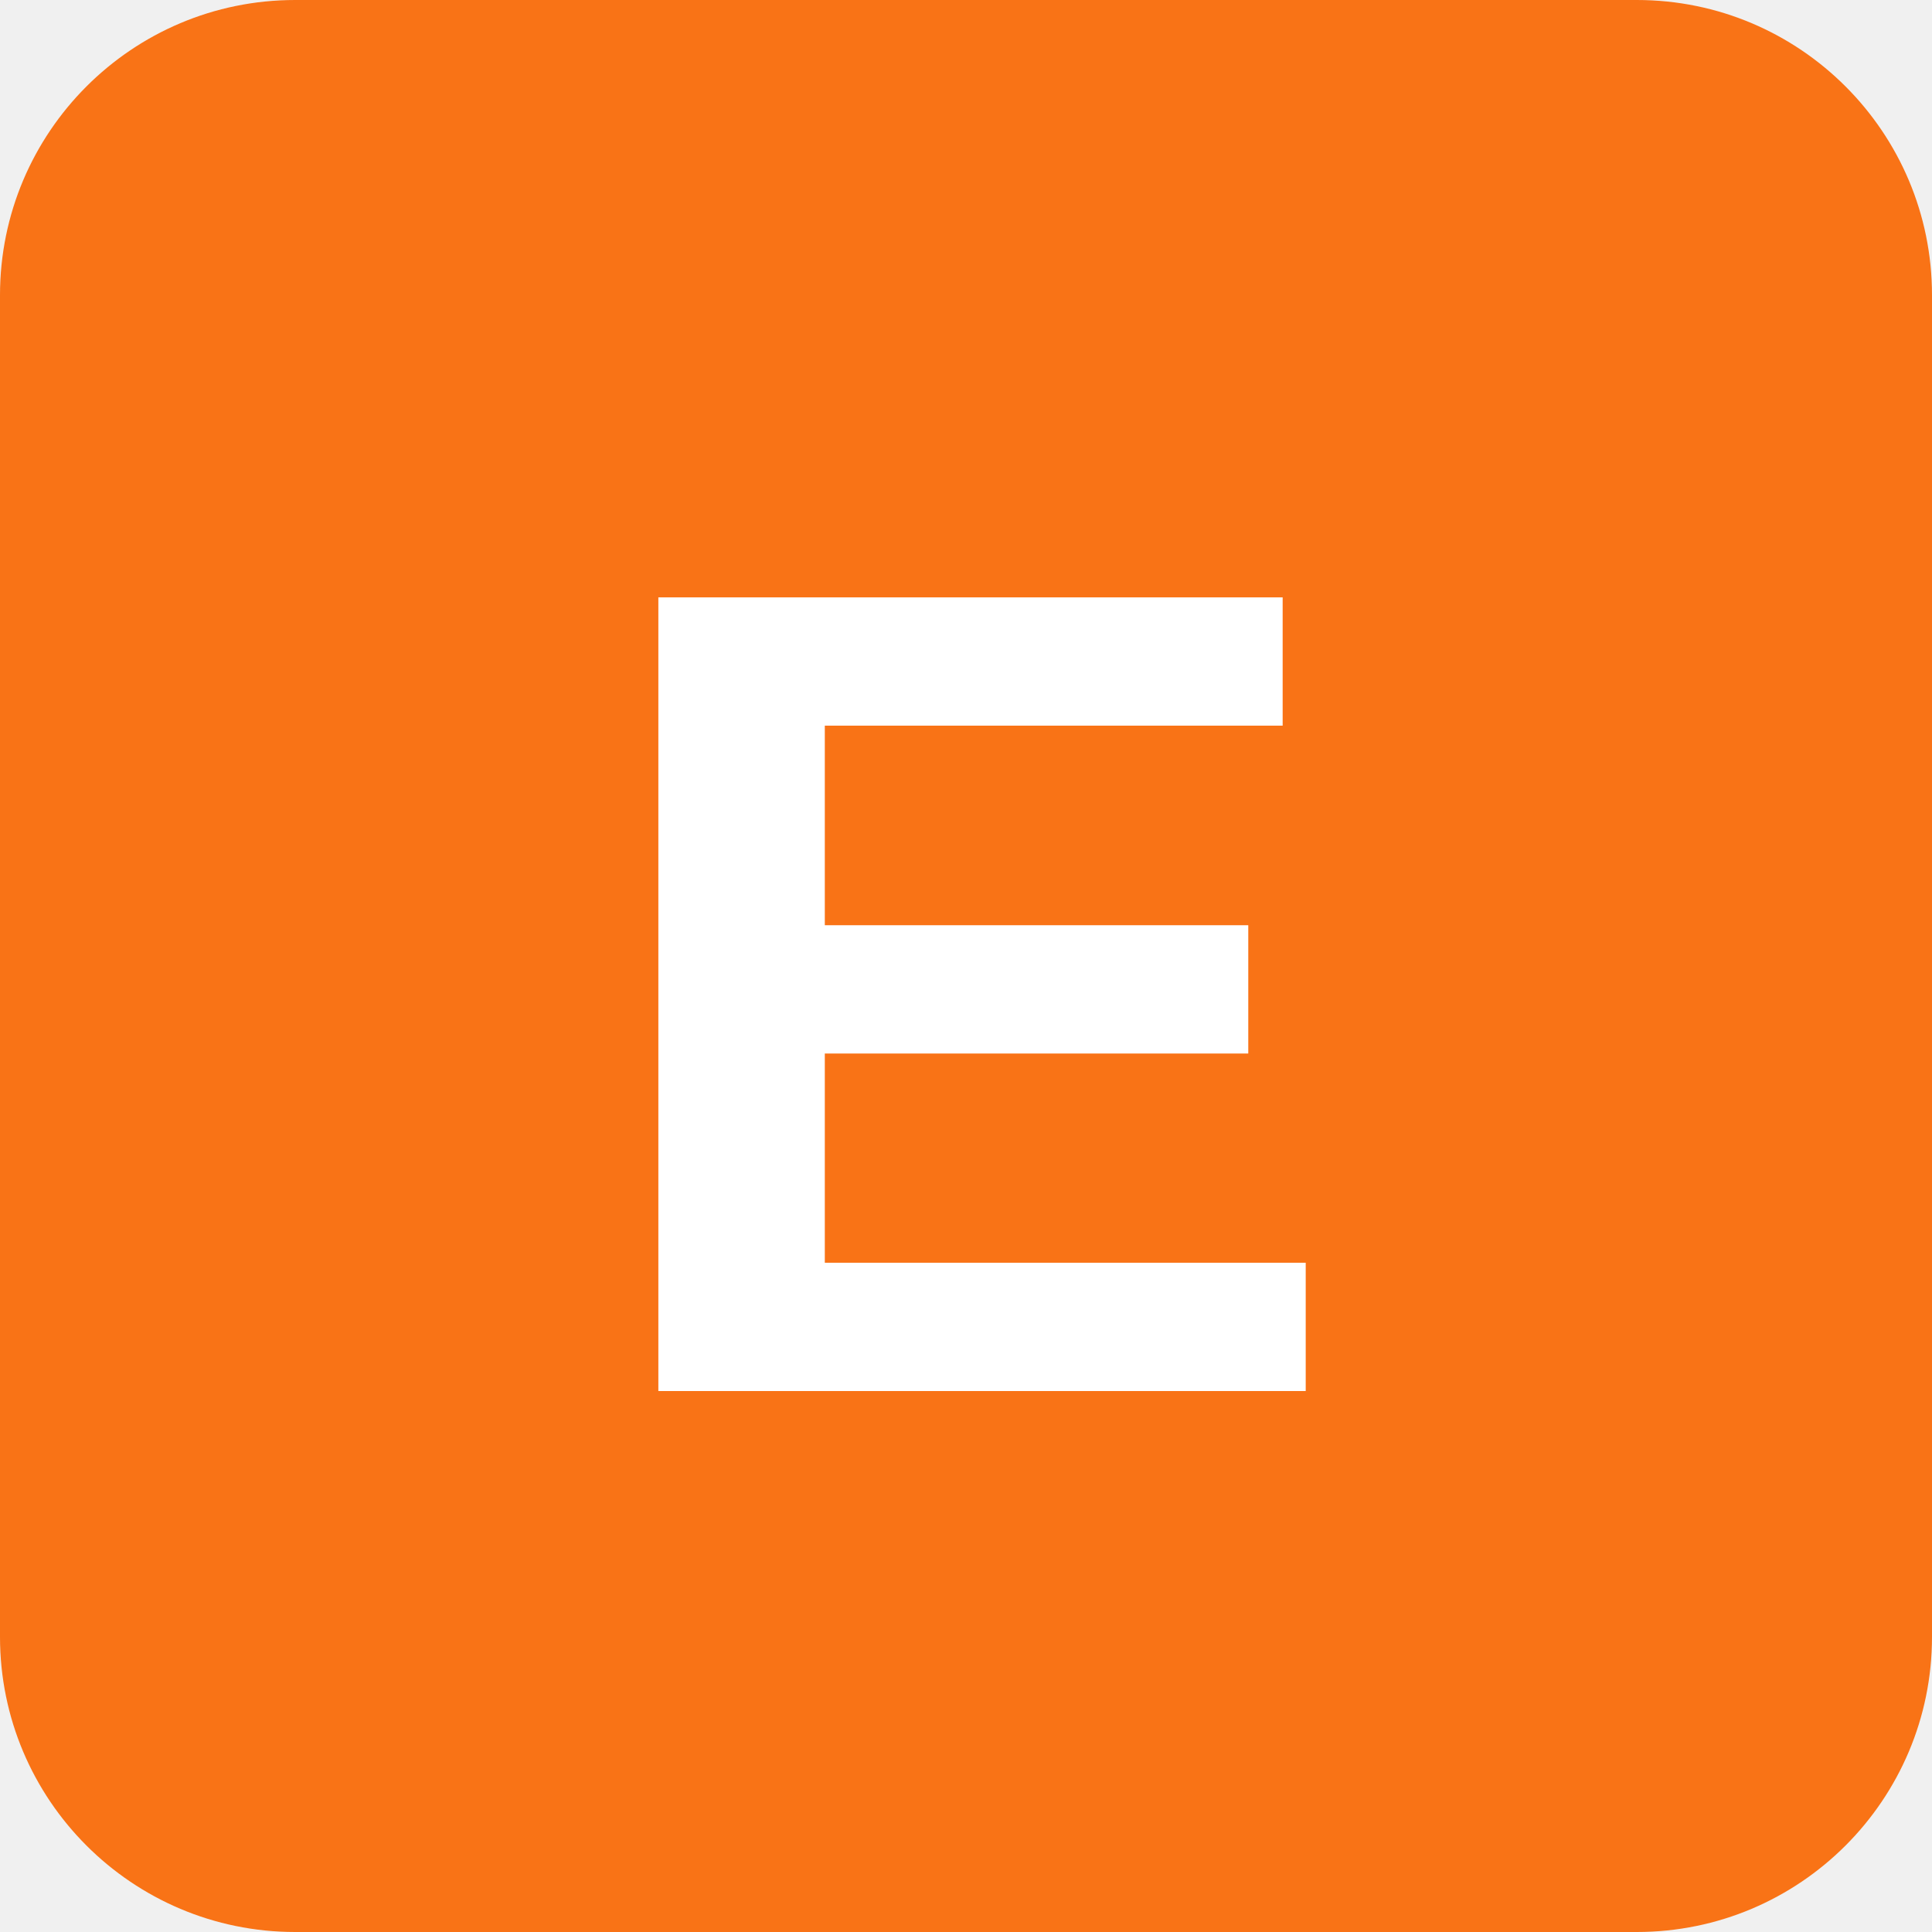
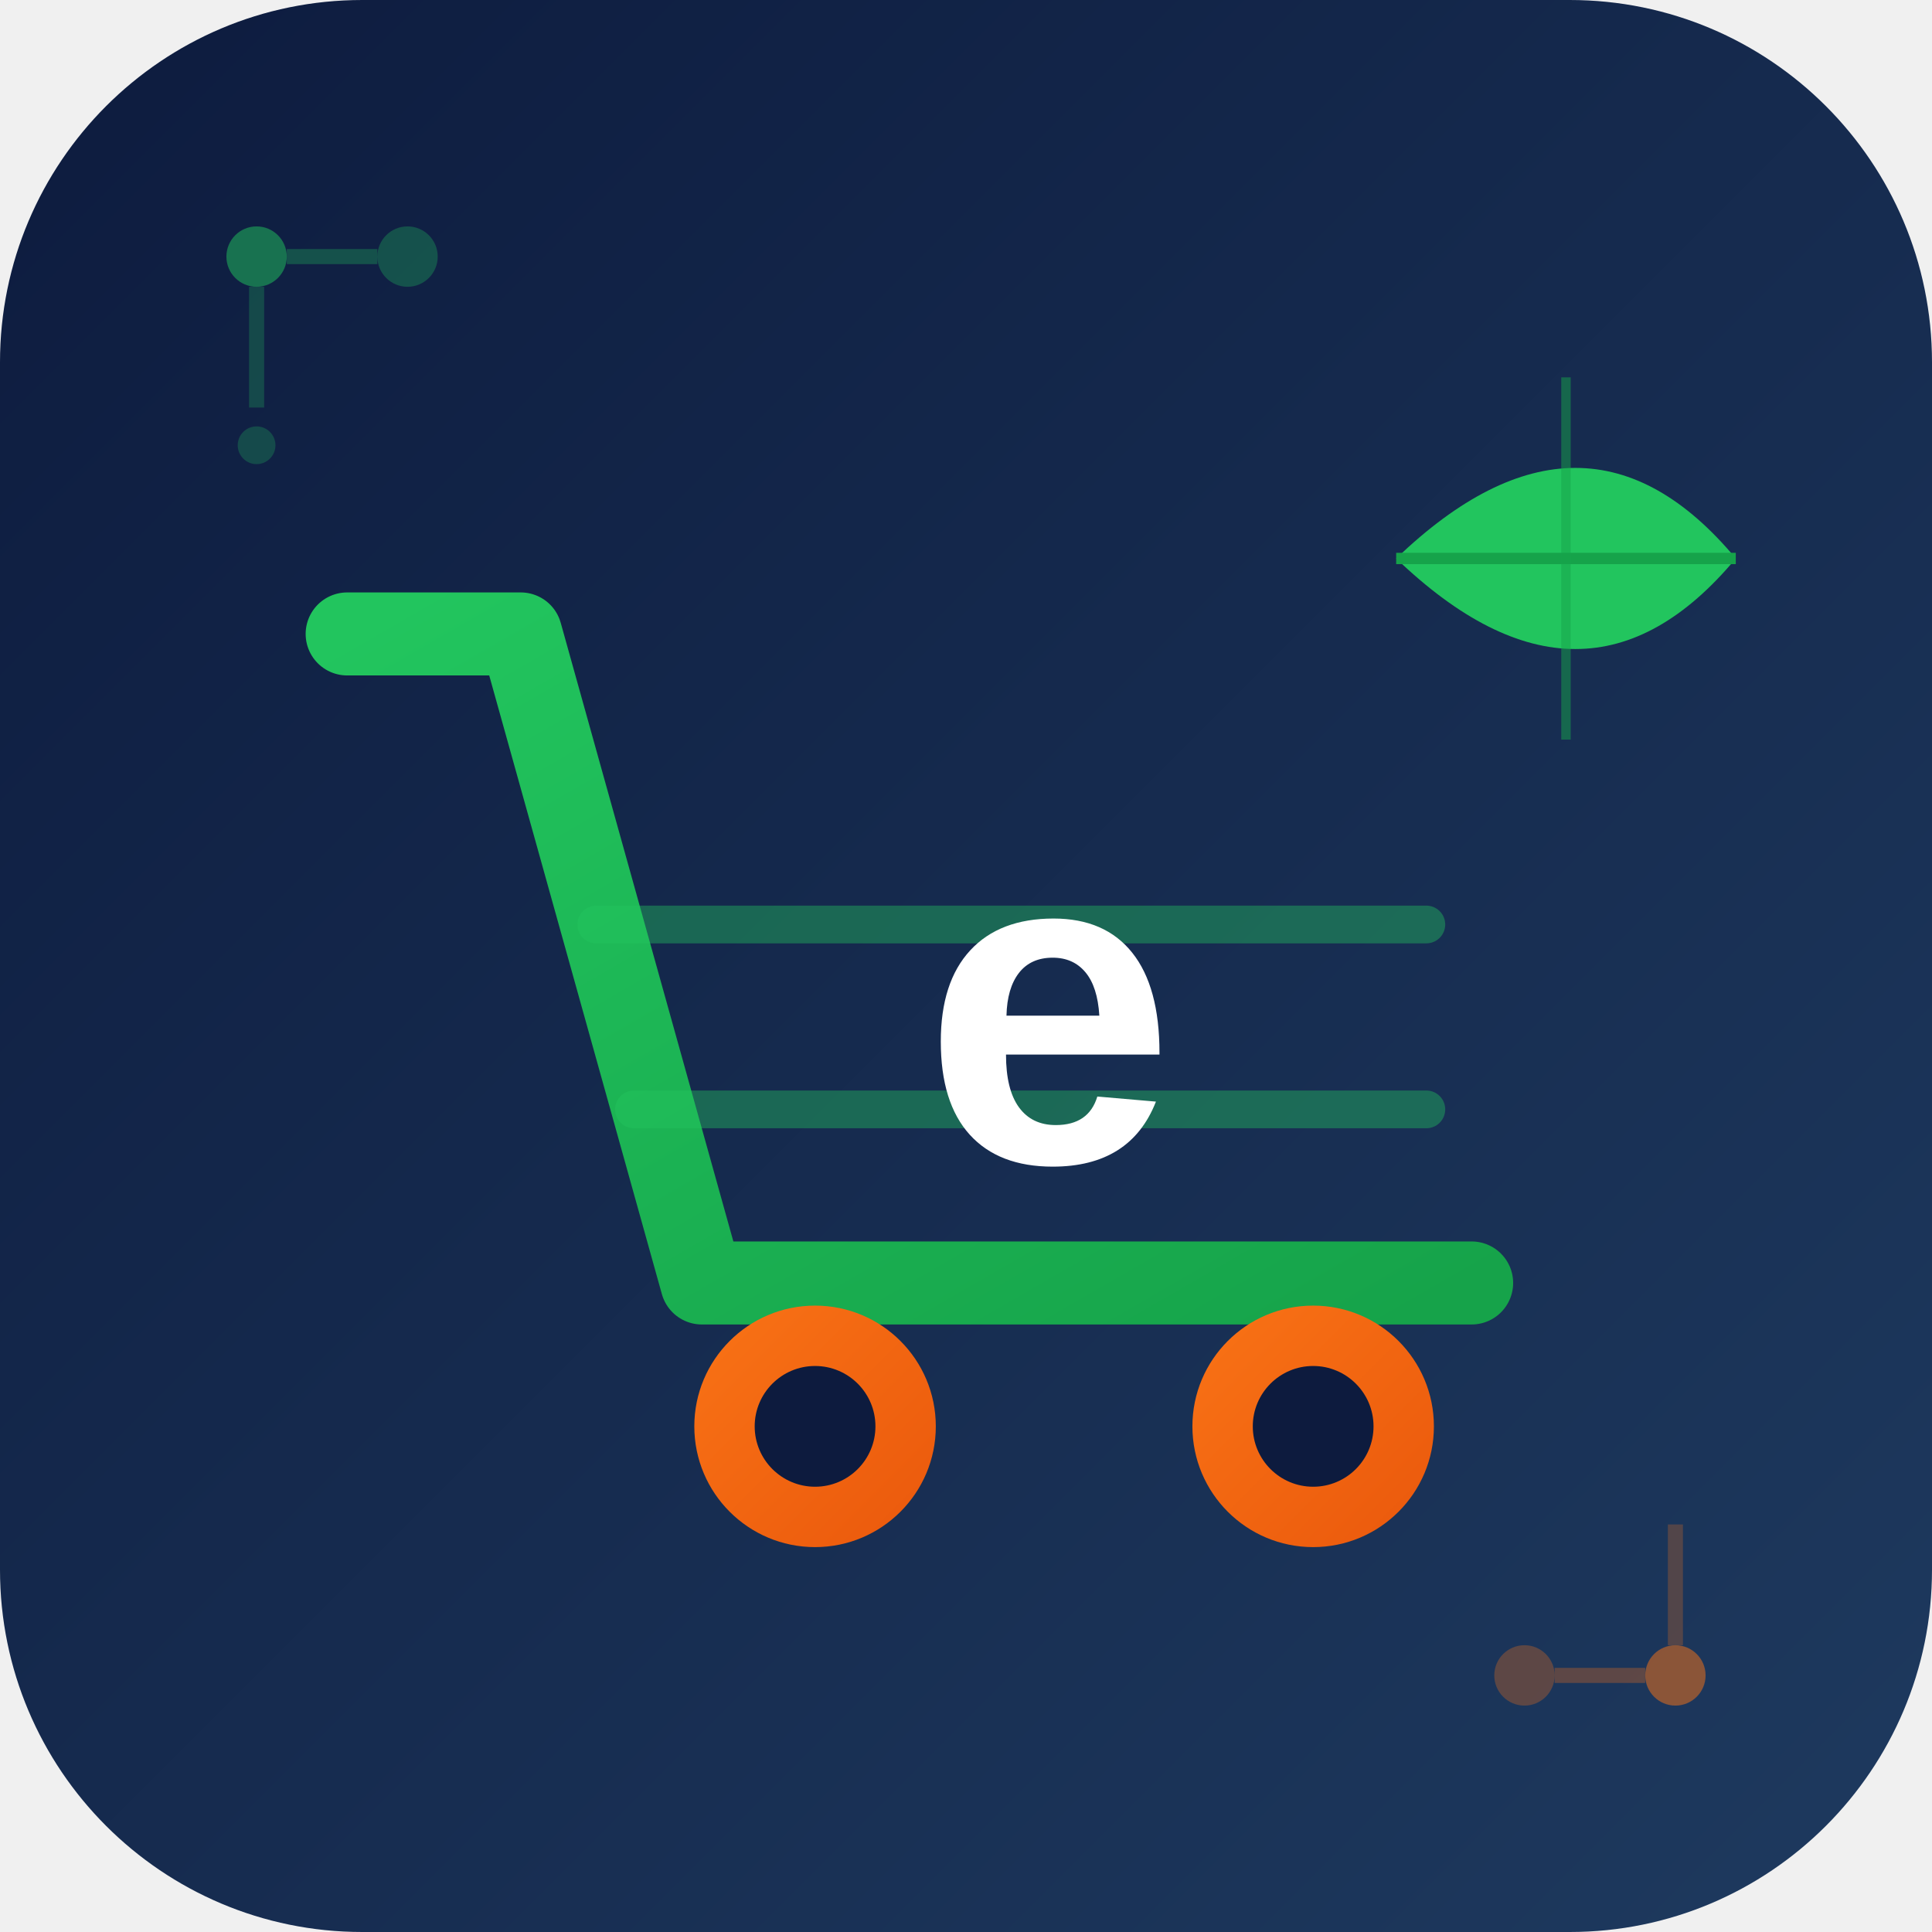
- <svg xmlns="http://www.w3.org/2000/svg" width="72" height="72" viewBox="0 0 72 72">
-   <rect width="72" height="72" rx="11" fill="#f97316" />
-   <text x="36" y="51.84" font-family="Arial,sans-serif" font-weight="bold" font-size="43" fill="white" text-anchor="middle">E</text>
+ <svg xmlns="http://www.w3.org/2000/svg" viewBox="0 0 512 512" role="img" aria-label="Eptomart">
+   <defs>
+     <linearGradient id="bg" x1="0%" y1="0%" x2="100%" y2="100%">
+       <stop offset="0%" stop-color="#0D1B3E" />
+       <stop offset="100%" stop-color="#1E3A5F" />
+     </linearGradient>
+     <linearGradient id="cartG" x1="0%" y1="0%" x2="100%" y2="100%">
+       <stop offset="0%" stop-color="#22C55E" />
+       <stop offset="100%" stop-color="#16A34A" />
+     </linearGradient>
+     <linearGradient id="wheelG" x1="0%" y1="0%" x2="100%" y2="100%">
+       <stop offset="0%" stop-color="#F97316" />
+       <stop offset="100%" stop-color="#EA580C" />
+     </linearGradient>
+   </defs>
+   <rect width="512" height="512" rx="96" ry="96" fill="url(#bg)" />
+   <circle cx="68" cy="68" r="8" fill="#22C55E" opacity="0.5" />
+   <circle cx="108" cy="68" r="8" fill="#22C55E" opacity="0.3" />
+   <line x1="76" y1="68" x2="100" y2="68" stroke="#22C55E" stroke-width="4" opacity="0.3" />
+   <line x1="68" y1="76" x2="68" y2="108" stroke="#22C55E" stroke-width="4" opacity="0.25" />
+   <circle cx="68" cy="118" r="5" fill="#22C55E" opacity="0.25" />
+   <circle cx="444" cy="444" r="8" fill="#F97316" opacity="0.5" />
+   <circle cx="404" cy="444" r="8" fill="#F97316" opacity="0.3" />
+   <line x1="412" y1="444" x2="436" y2="444" stroke="#F97316" stroke-width="4" opacity="0.3" />
+   <line x1="444" y1="404" x2="444" y2="436" stroke="#F97316" stroke-width="4" opacity="0.25" />
+   <polyline points="92,168 138,168 186,340 390,340" stroke="url(#cartG)" stroke-width="22" fill="none" stroke-linecap="round" stroke-linejoin="round" />
+   <line x1="158" y1="245" x2="378" y2="245" stroke="#22C55E" stroke-width="10" opacity="0.4" stroke-linecap="round" />
+   <line x1="168" y1="294" x2="378" y2="294" stroke="#22C55E" stroke-width="10" opacity="0.4" stroke-linecap="round" />
+   <line x1="158" y1="196" x2="400" y2="196" stroke="url(#cartG)" stroke-width="22" stroke-linecap="round" />
+   <circle cx="216" cy="378" r="32" fill="url(#wheelG)" />
+   <circle cx="216" cy="378" r="16" fill="#0D1B3E" />
+   <circle cx="348" cy="378" r="32" fill="url(#wheelG)" />
+   <circle cx="348" cy="378" r="16" fill="#0D1B3E" />
+   <text x="278" y="308" font-family="Arial, Helvetica, sans-serif" font-size="120" font-weight="900" fill="white" text-anchor="middle" dominant-baseline="auto">e</text>
+   <path d="M370 148 Q420 100 460 148 Q420 196 370 148 Z" fill="#22C55E" />
+   <line x1="370" y1="148" x2="460" y2="148" stroke="#16A34A" stroke-width="3" />
+   <line x1="415" y1="100" x2="415" y2="196" stroke="#16A34A" stroke-width="2.5" opacity="0.5" />
</svg>
